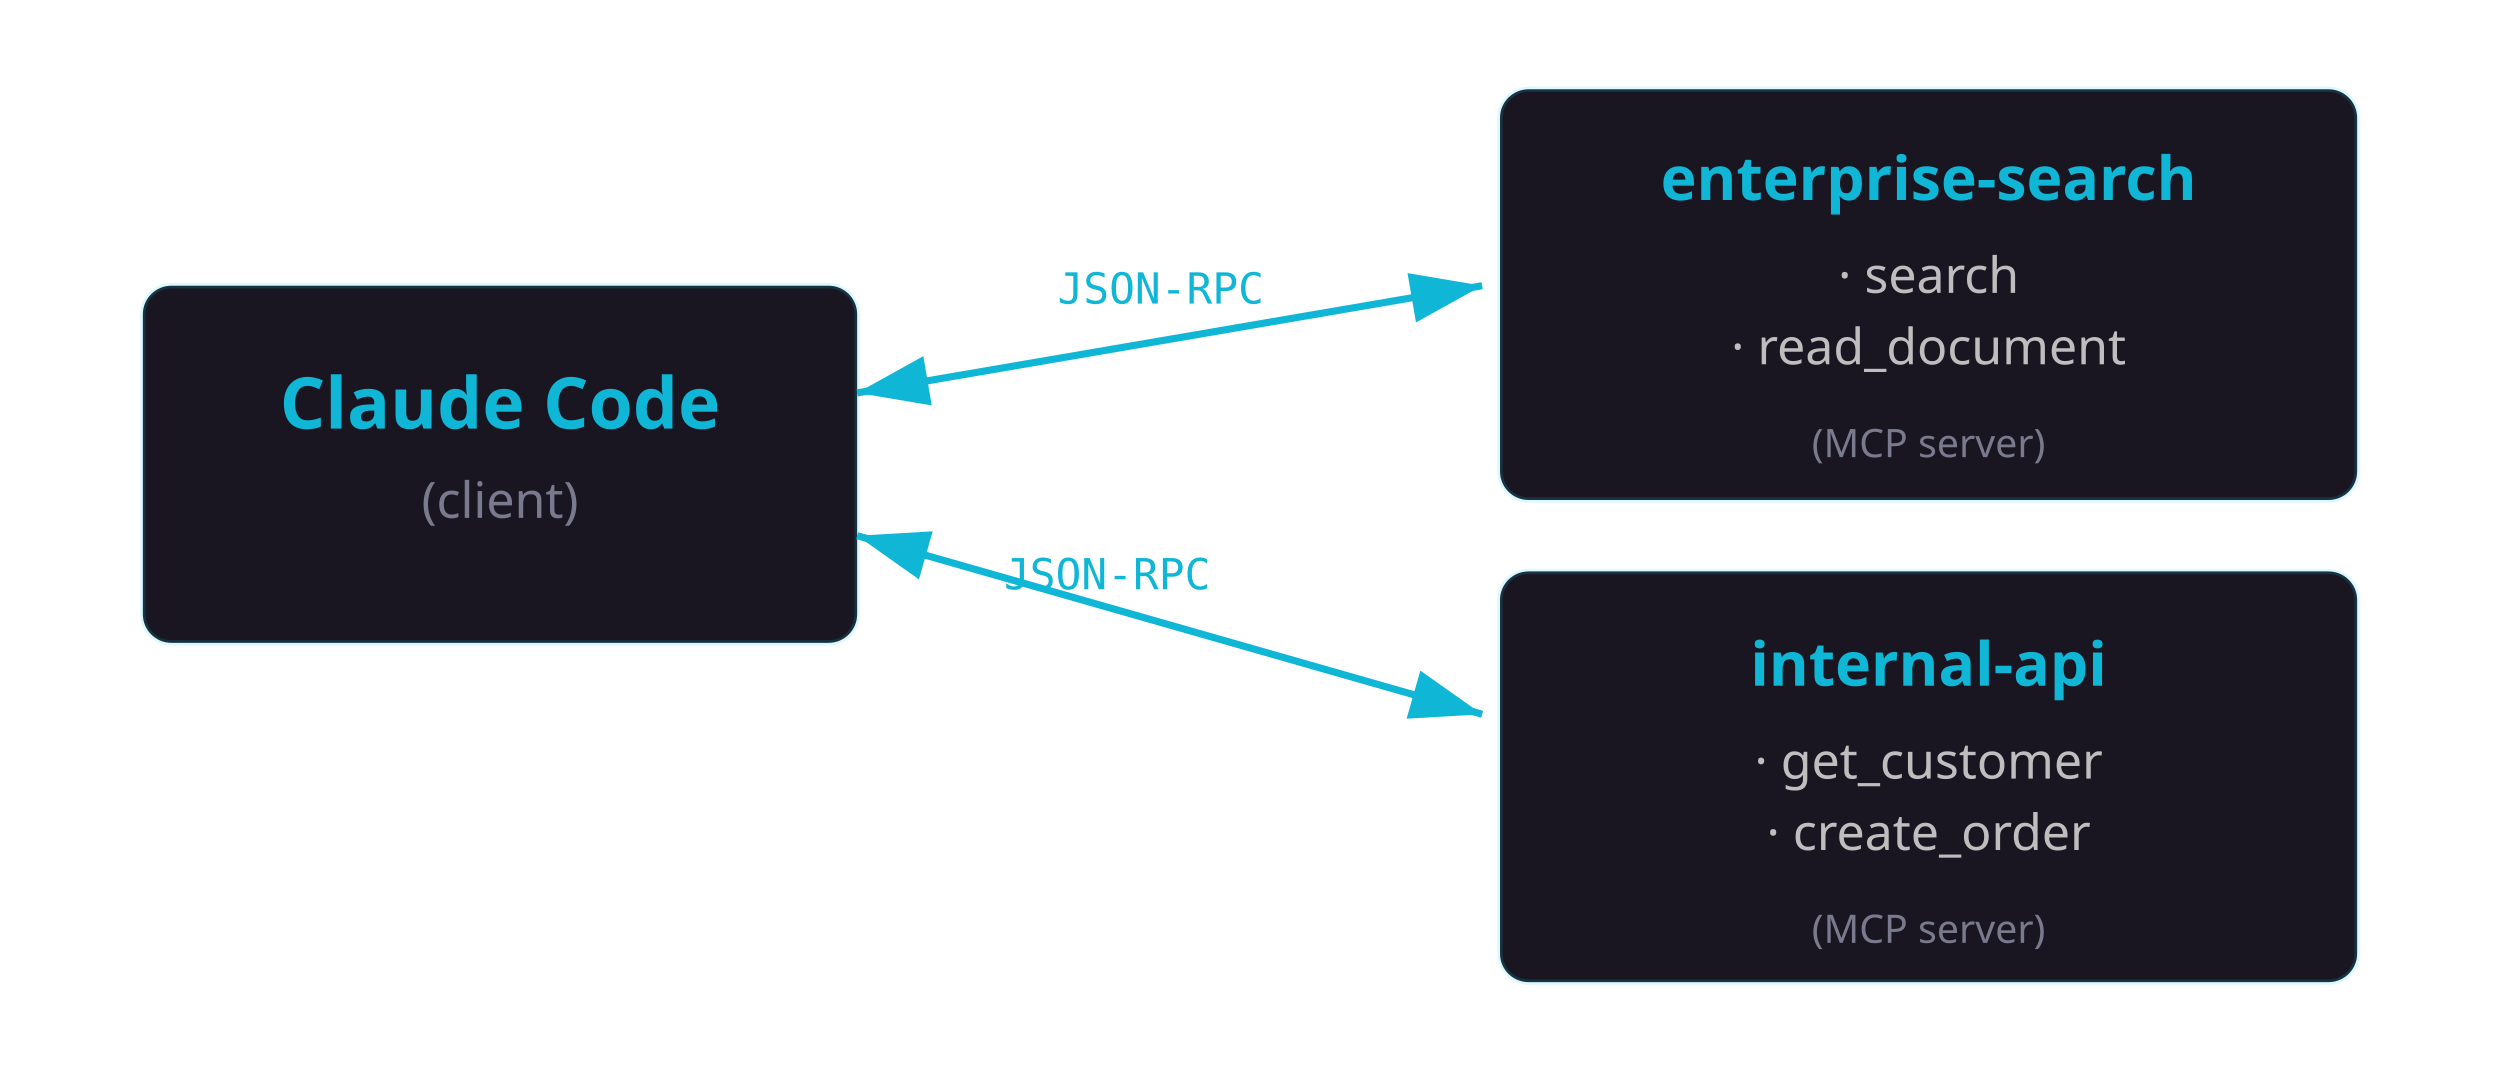
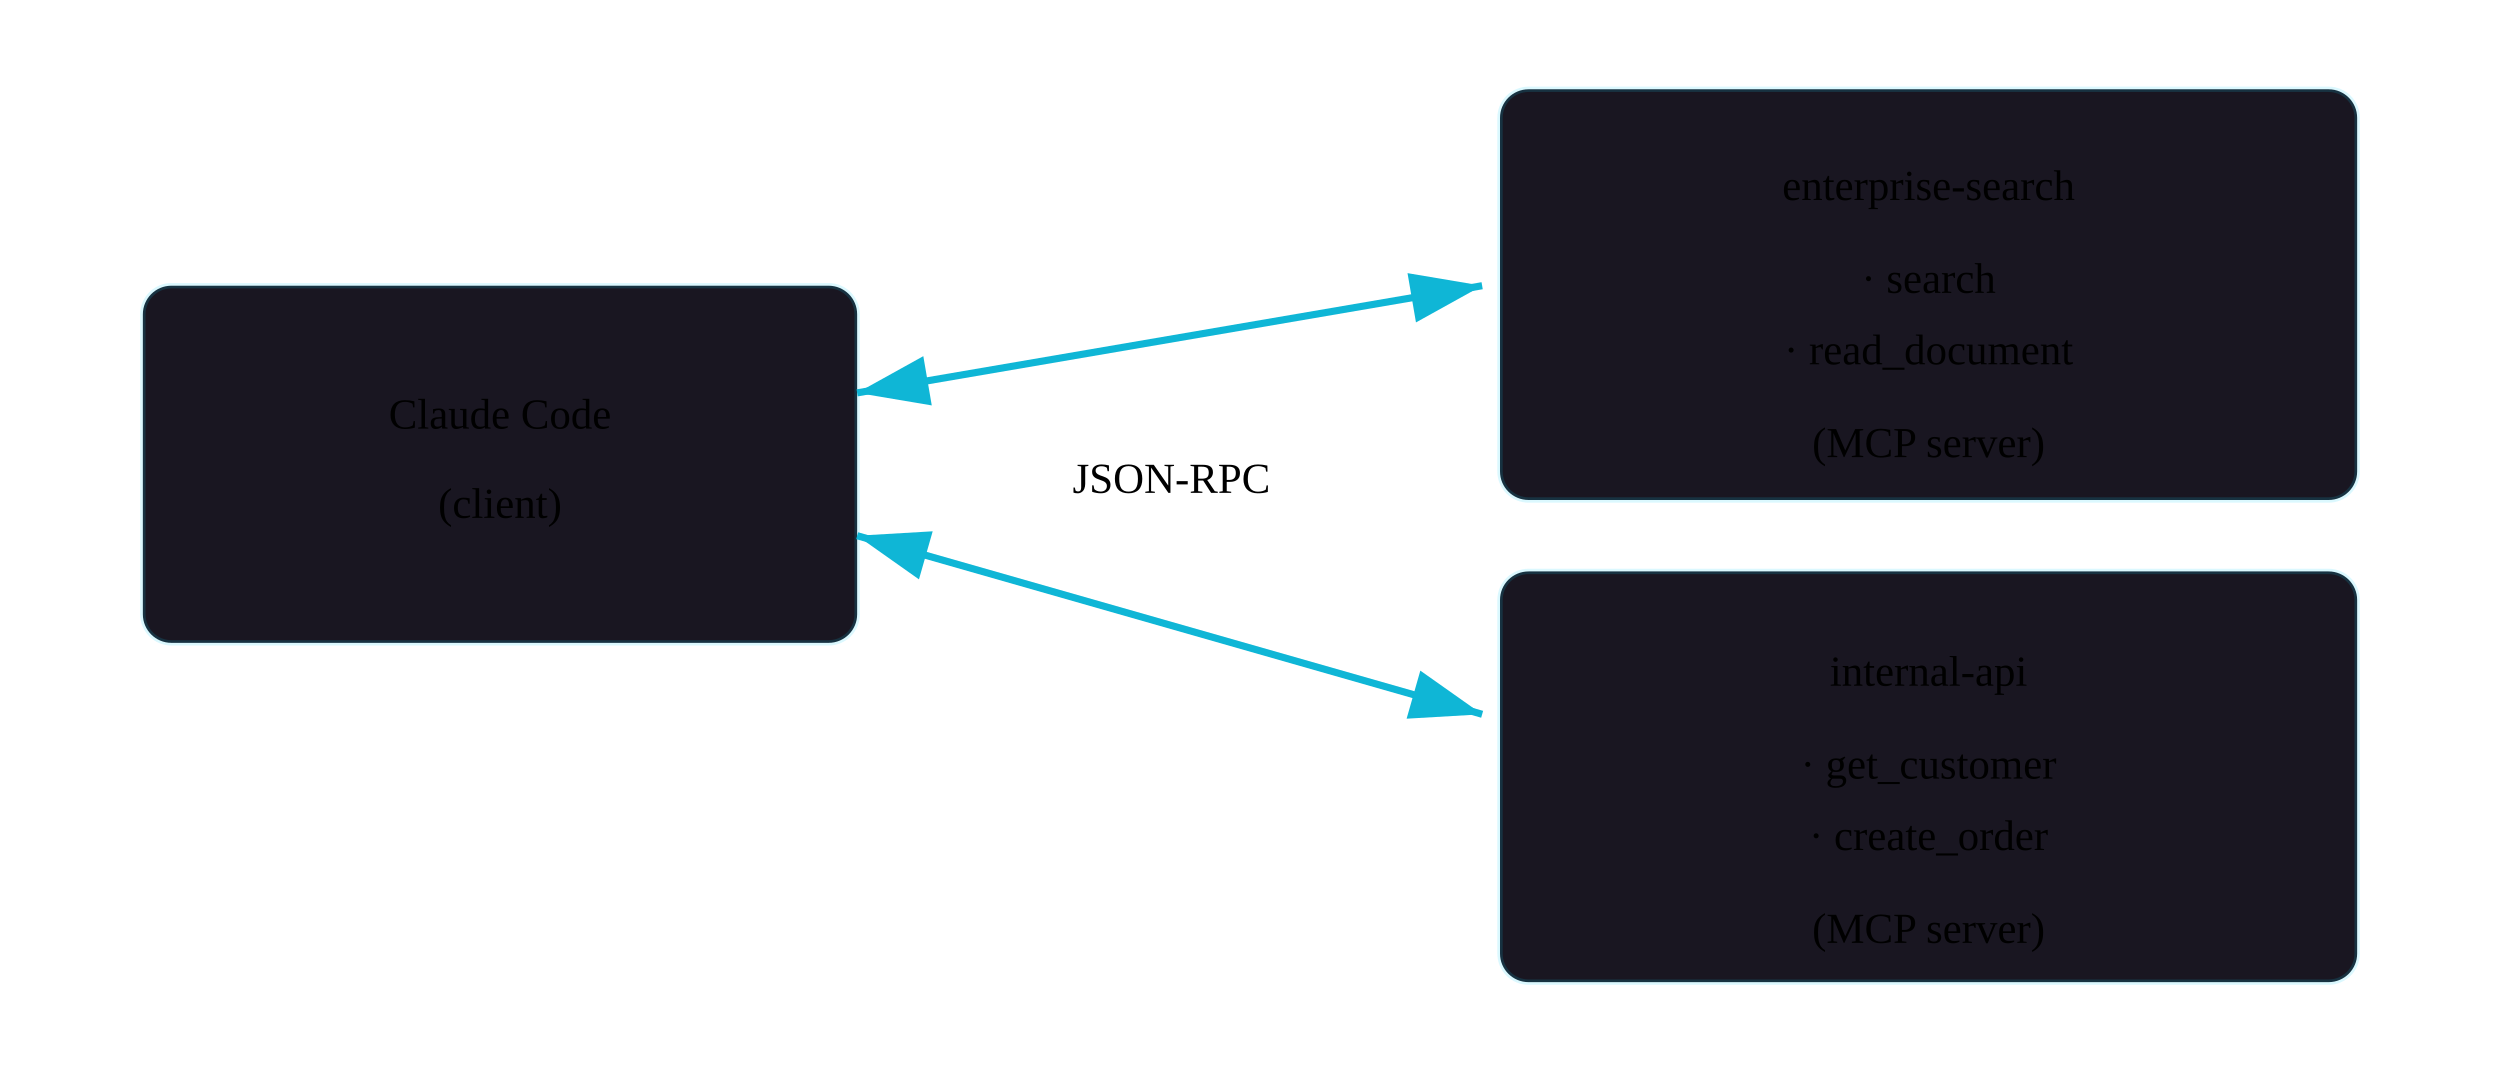
<svg xmlns="http://www.w3.org/2000/svg" width="100%" viewBox="0 0 700 300">
  <defs>
    <marker id="biarr-r" markerWidth="10" markerHeight="7" refX="10" refY="3.5" orient="auto">
      <polygon points="0 0, 10 3.5, 0 7" fill="#0fb6d6" />
    </marker>
    <marker id="biarr-l" markerWidth="10" markerHeight="7" refX="0" refY="3.5" orient="auto">
      <polygon points="10 0, 0 3.5, 10 7" fill="#0fb6d6" />
    </marker>
  </defs>
  <rect x="40" y="80" width="200" height="100" rx="8" fill="#191621" stroke="rgba(14, 210, 247, 0.15)" stroke-width="1.5" />
-   <text x="140" y="120" text-anchor="middle" fill="#0fb6d6" font-family="Rubik, system-ui, sans-serif" font-size="20" font-weight="600">Claude Code</text>
-   <text x="140" y="145" text-anchor="middle" fill="#7a7a8e" font-family="Rubik, system-ui, sans-serif" font-size="14">(client)</text>
+   <text x="140" y="120" text-anchor="middle" class="svg-heading svg-accent">Claude Code</text>
+   <text x="140" y="145" text-anchor="middle" class="svg-body svg-muted">(client)</text>
  <rect x="420" y="25" width="240" height="115" rx="8" fill="#191621" stroke="rgba(14, 210, 247, 0.15)" stroke-width="1.5" />
-   <text x="540" y="56" text-anchor="middle" fill="#0fb6d6" font-family="Rubik, system-ui, sans-serif" font-size="17" font-weight="600">enterprise-search</text>
-   <text x="540" y="82" text-anchor="middle" fill="#bebebe" font-family="Rubik, system-ui, sans-serif" font-size="14">· search</text>
-   <text x="540" y="102" text-anchor="middle" fill="#bebebe" font-family="Rubik, system-ui, sans-serif" font-size="14">· read_document</text>
-   <text x="540" y="128" text-anchor="middle" fill="#7a7a8e" font-family="Rubik, system-ui, sans-serif" font-size="11">(MCP server)</text>
+   <text x="540" y="56" text-anchor="middle" class="svg-heading svg-accent">enterprise-search</text>
+   <text x="540" y="82" text-anchor="middle" class="svg-body svg-fg">· search</text>
+   <text x="540" y="102" text-anchor="middle" class="svg-body svg-fg">· read_document</text>
+   <text x="540" y="128" text-anchor="middle" class="svg-small svg-muted">(MCP server)</text>
  <rect x="420" y="160" width="240" height="115" rx="8" fill="#191621" stroke="rgba(14, 210, 247, 0.15)" stroke-width="1.5" />
-   <text x="540" y="192" text-anchor="middle" fill="#0fb6d6" font-family="Rubik, system-ui, sans-serif" font-size="17" font-weight="600">internal-api</text>
-   <text x="540" y="218" text-anchor="middle" fill="#bebebe" font-family="Rubik, system-ui, sans-serif" font-size="14">· get_customer</text>
-   <text x="540" y="238" text-anchor="middle" fill="#bebebe" font-family="Rubik, system-ui, sans-serif" font-size="14">· create_order</text>
-   <text x="540" y="264" text-anchor="middle" fill="#7a7a8e" font-family="Rubik, system-ui, sans-serif" font-size="11">(MCP server)</text>
+   <text x="540" y="192" text-anchor="middle" class="svg-heading svg-accent">internal-api</text>
+   <text x="540" y="218" text-anchor="middle" class="svg-body svg-fg">· get_customer</text>
+   <text x="540" y="238" text-anchor="middle" class="svg-body svg-fg">· create_order</text>
+   <text x="540" y="264" text-anchor="middle" class="svg-small svg-muted">(MCP server)</text>
  <line x1="240" y1="110" x2="415" y2="80" stroke="#0fb6d6" stroke-width="2" marker-end="url(#biarr-r)" marker-start="url(#biarr-l)" />
-   <text x="325" y="85" text-anchor="middle" fill="#0fb6d6" font-family="ui-monospace, Cascadia Code, monospace" font-size="12">JSON-RPC</text>
  <line x1="240" y1="150" x2="415" y2="200" stroke="#0fb6d6" stroke-width="2" marker-end="url(#biarr-r)" marker-start="url(#biarr-l)" />
-   <text x="310" y="165" text-anchor="middle" fill="#0fb6d6" font-family="ui-monospace, Cascadia Code, monospace" font-size="12">JSON-RPC</text>
+   <text x="328" y="138" text-anchor="middle" class="svg-code svg-accent">JSON-RPC</text>
</svg>
